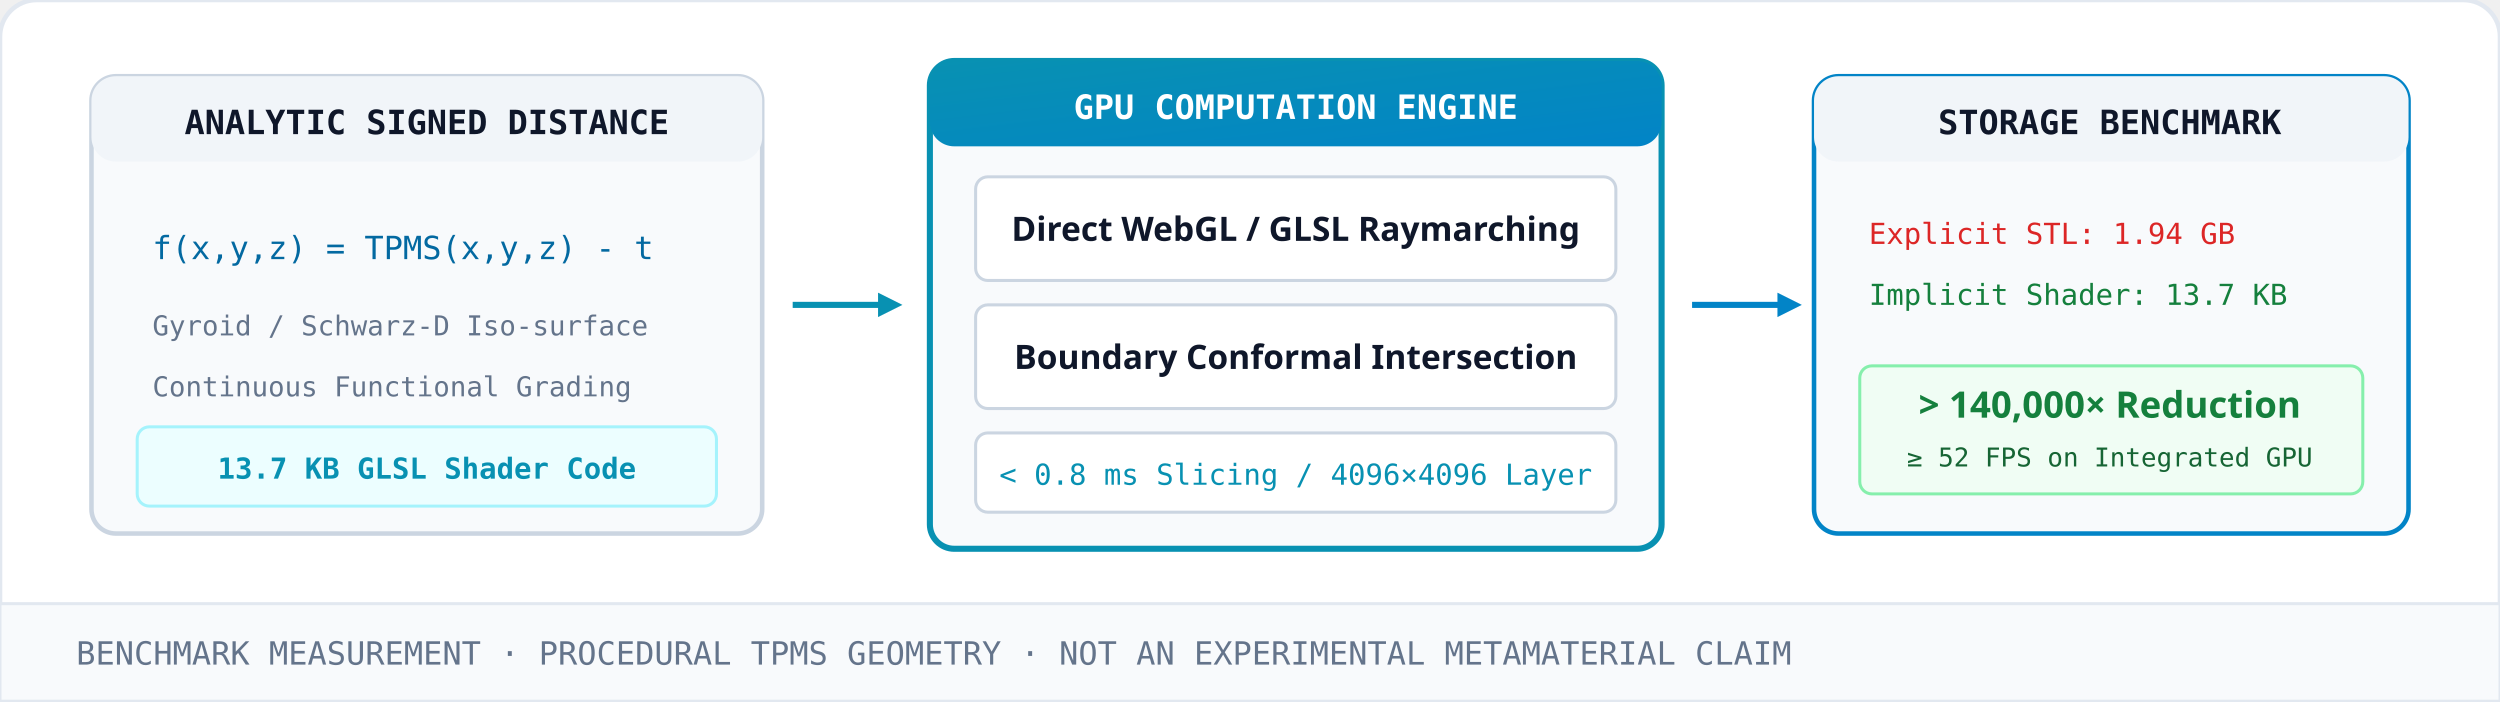
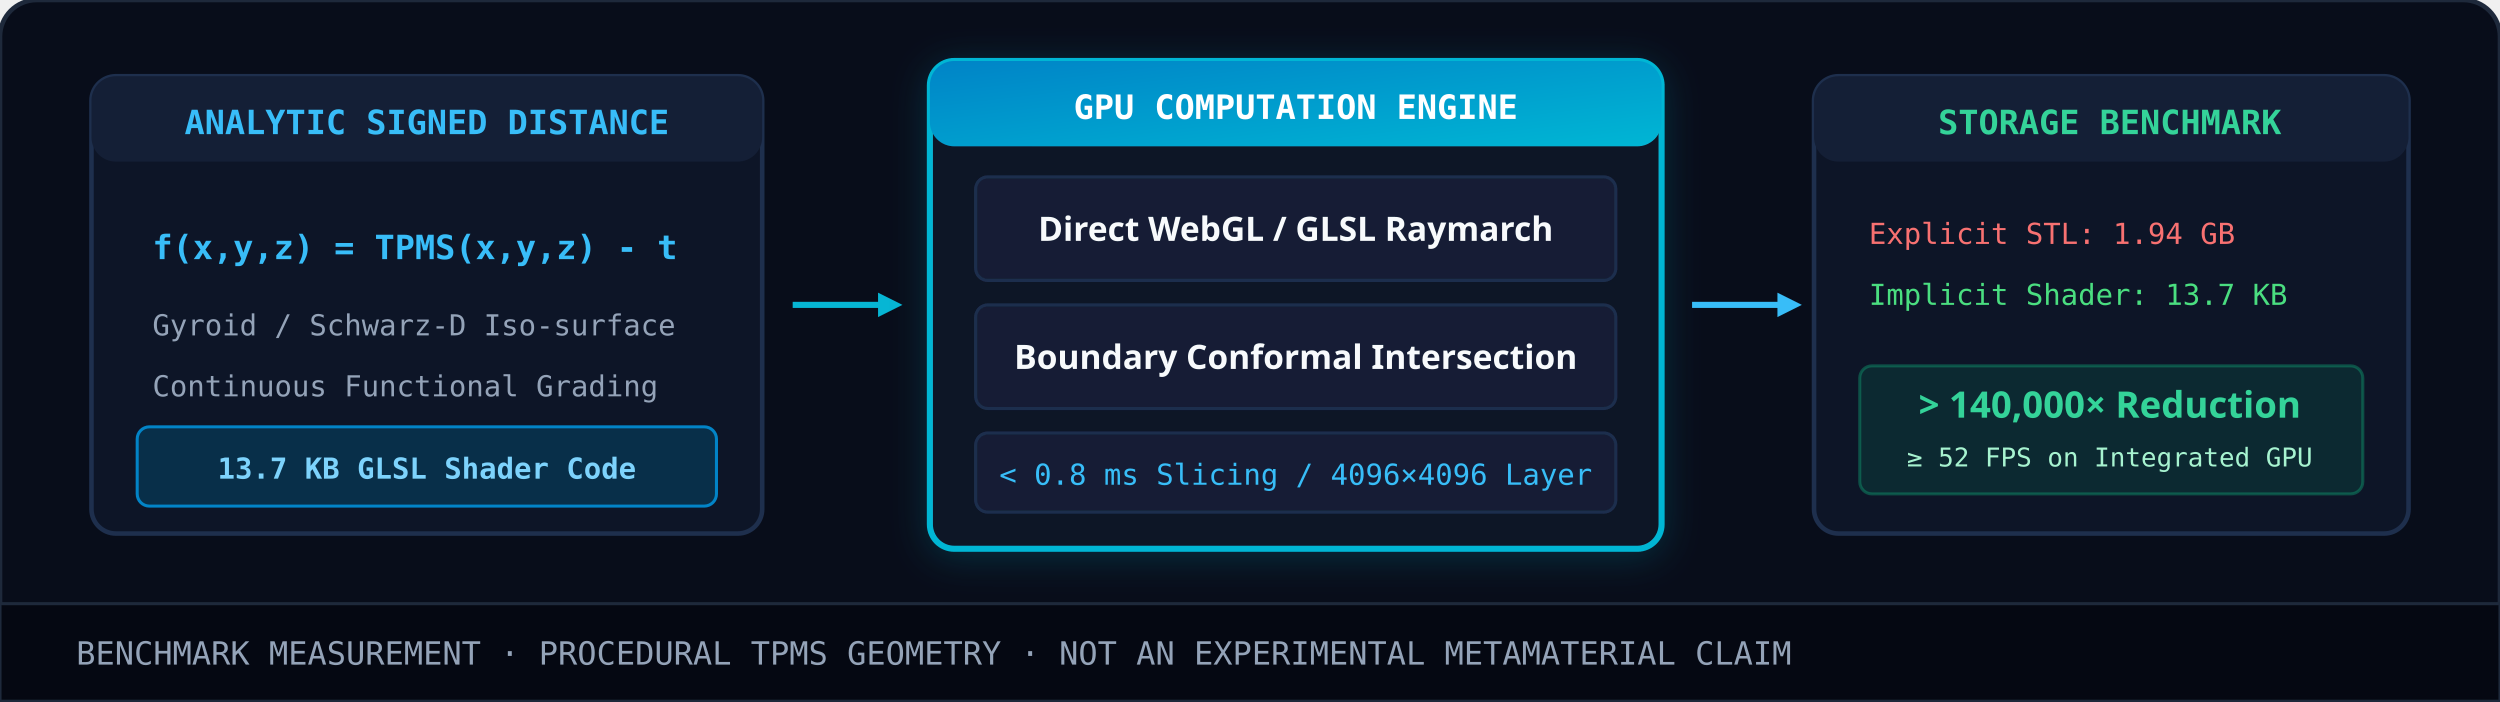
<svg xmlns="http://www.w3.org/2000/svg" viewBox="0 0 820 230" width="100%" height="100%" fill="none">
  <defs>
-     <linearGradient id="cyanOcean" x1="0%" y1="0%" x2="100%" y2="100%">
-       <stop offset="0%" stop-color="#0891b2" />
-       <stop offset="100%" stop-color="#0284c7" />
+     <linearGradient id="cyanSpace" x1="0%" y1="0%" x2="100%" y2="100%">
+       <stop offset="0%" stop-color="#0284c7" />
+       <stop offset="100%" stop-color="#06b6d4" />
    </linearGradient>
+     <filter id="cyanGlow" x="-10%" y="-10%" width="120%" height="120%">
+       <feDropShadow dx="0" dy="2" stdDeviation="6" flood-color="#06b6d4" flood-opacity="0.2" />
+     </filter>
  </defs>
-   <rect width="820" height="230" rx="12" fill="#ffffff" stroke="#e2e8f0" stroke-width="1.5" />
+   <rect width="820" height="230" rx="12" fill="#080d1a" stroke="#1e293b" stroke-width="1.5" />
  <g transform="translate(30, 25)">
-     <rect width="220" height="150" rx="8" fill="#f8fafc" stroke="#cbd5e1" stroke-width="1.5" />
-     <rect width="220" height="28" rx="8" fill="#f1f5f9" />
-     <text x="110" y="19" font-family="'DM Mono', monospace" font-size="11" font-weight="600" fill="#0f172a" text-anchor="middle">ANALYTIC SIGNED DISTANCE</text>
-     <text x="20" y="60" font-family="'DM Mono', monospace" font-size="10.5" fill="#0369a1">f(x,y,z) = TPMS(x,y,z) - t</text>
-     <text x="20" y="85" font-family="'DM Mono', monospace" font-size="9" fill="#64748b">Gyroid / Schwarz-D Iso-surface</text>
-     <text x="20" y="105" font-family="'DM Mono', monospace" font-size="9" fill="#64748b">Continuous Functional Grading</text>
-     <rect x="15" y="115" width="190" height="26" rx="4" fill="#ecfeff" stroke="#a5f3fc" />
-     <text x="110" y="132" font-family="'DM Mono', monospace" font-size="9.5" font-weight="600" fill="#0891b2" text-anchor="middle">13.7 KB GLSL Shader Code</text>
+     <rect width="220" height="150" rx="8" fill="#0d1527" stroke="#1e2f4d" stroke-width="1.5" />
+     <rect width="220" height="28" rx="8" fill="#141f36" />
+     <text x="110" y="19" font-family="'DM Mono', monospace" font-size="11" font-weight="600" fill="#38bdf8" text-anchor="middle">ANALYTIC SIGNED DISTANCE</text>
+     <text x="20" y="60" font-family="'DM Mono', monospace" font-size="11" font-weight="600" fill="#38bdf8">f(x,y,z) = TPMS(x,y,z) - t</text>
+     <text x="20" y="85" font-family="'DM Mono', monospace" font-size="9.5" fill="#94a3b8">Gyroid / Schwarz-D Iso-surface</text>
+     <text x="20" y="105" font-family="'DM Mono', monospace" font-size="9.5" fill="#94a3b8">Continuous Functional Grading</text>
+     <rect x="15" y="115" width="190" height="26" rx="4" fill="#082f49" stroke="#0284c7" />
+     <text x="110" y="132" font-family="'DM Mono', monospace" font-size="9.5" font-weight="600" fill="#7dd3fc" text-anchor="middle">13.7 KB GLSL Shader Code</text>
  </g>
-   <path d="M 260 100 L 290 100" stroke="#0891b2" stroke-width="2" />
-   <polygon points="288,96 296,100 288,104" fill="#0891b2" />
-   <g transform="translate(305, 20)">
-     <rect width="240" height="160" rx="8" fill="#f8fafc" stroke="#0891b2" stroke-width="2" />
-     <rect width="240" height="28" rx="8" fill="url(#cyanOcean)" />
+   <path d="M 260 100 L 290 100" stroke="#06b6d4" stroke-width="2" />
+   <polygon points="288,96 296,100 288,104" fill="#06b6d4" />
+   <g transform="translate(305, 20)" filter="url(#cyanGlow)">
+     <rect width="240" height="160" rx="8" fill="#0d1527" stroke="#06b6d4" stroke-width="2" />
+     <rect width="240" height="28" rx="8" fill="url(#cyanSpace)" />
    <text x="120" y="19" font-family="'DM Mono', monospace" font-size="11" font-weight="600" fill="#ffffff" text-anchor="middle">GPU COMPUTATION ENGINE</text>
-     <rect x="15" y="38" width="210" height="34" rx="4" fill="#ffffff" stroke="#cbd5e1" />
-     <text x="120" y="59" font-family="'Space Grotesk', sans-serif" font-size="11" font-weight="600" fill="#0f172a" text-anchor="middle">Direct WebGL / GLSL Raymarching</text>
-     <rect x="15" y="80" width="210" height="34" rx="4" fill="#ffffff" stroke="#cbd5e1" />
-     <text x="120" y="101" font-family="'Space Grotesk', sans-serif" font-size="11" font-weight="600" fill="#0f172a" text-anchor="middle">Boundary Conformal Intersection</text>
-     <rect x="15" y="122" width="210" height="26" rx="4" fill="#ffffff" stroke="#cbd5e1" />
-     <text x="120" y="139" font-family="'DM Mono', monospace" font-size="9.5" fill="#0891b2" text-anchor="middle">&lt; 0.8 ms Slicing / 4096×4096 Layer</text>
+     <rect x="15" y="38" width="210" height="34" rx="4" fill="#141f36" stroke="#1e2f4d" />
+     <text x="120" y="59" font-family="'Space Grotesk', sans-serif" font-size="11" font-weight="600" fill="#f8fafc" text-anchor="middle">Direct WebGL / GLSL Raymarch</text>
+     <rect x="15" y="80" width="210" height="34" rx="4" fill="#141f36" stroke="#1e2f4d" />
+     <text x="120" y="101" font-family="'Space Grotesk', sans-serif" font-size="11" font-weight="600" fill="#f8fafc" text-anchor="middle">Boundary Conformal Intersection</text>
+     <rect x="15" y="122" width="210" height="26" rx="4" fill="#141f36" stroke="#1e2f4d" />
+     <text x="120" y="139" font-family="'DM Mono', monospace" font-size="9.5" fill="#38bdf8" text-anchor="middle">&lt; 0.8 ms Slicing / 4096×4096 Layer</text>
  </g>
-   <path d="M 555 100 L 585 100" stroke="#0284c7" stroke-width="2" />
-   <polygon points="583,96 591,100 583,104" fill="#0284c7" />
+   <path d="M 555 100 L 585 100" stroke="#38bdf8" stroke-width="2" />
+   <polygon points="583,96 591,100 583,104" fill="#38bdf8" />
  <g transform="translate(595, 25)">
-     <rect width="195" height="150" rx="8" fill="#f8fafc" stroke="#0284c7" stroke-width="1.5" />
-     <rect width="195" height="28" rx="8" fill="#f1f5f9" />
-     <text x="97" y="19" font-family="'DM Mono', monospace" font-size="11" font-weight="600" fill="#0f172a" text-anchor="middle">STORAGE BENCHMARK</text>
-     <text x="18" y="55" font-family="'DM Mono', monospace" font-size="9.5" fill="#dc2626">Explicit STL: 1.94 GB</text>
-     <text x="18" y="75" font-family="'DM Mono', monospace" font-size="9.5" fill="#15803d">Implicit Shader: 13.7 KB</text>
-     <rect x="15" y="95" width="165" height="42" rx="4" fill="#f0fdf4" stroke="#86efac" />
-     <text x="97" y="112" font-family="'Space Grotesk', sans-serif" font-size="12" font-weight="700" fill="#15803d" text-anchor="middle">&gt; 140,000× Reduction</text>
-     <text x="97" y="128" font-family="'DM Mono', monospace" font-size="8.5" fill="#166534" text-anchor="middle">≥ 52 FPS on Integrated GPU</text>
+     <rect width="195" height="150" rx="8" fill="#0d1527" stroke="#1e2f4d" stroke-width="1.5" />
+     <rect width="195" height="28" rx="8" fill="#141f36" />
+     <text x="97" y="19" font-family="'DM Mono', monospace" font-size="11" font-weight="600" fill="#34d399" text-anchor="middle">STORAGE BENCHMARK</text>
+     <text x="18" y="55" font-family="'DM Mono', monospace" font-size="9.5" fill="#f87171">Explicit STL: 1.94 GB</text>
+     <text x="18" y="75" font-family="'DM Mono', monospace" font-size="9.5" fill="#4ade80">Implicit Shader: 13.7 KB</text>
+     <rect x="15" y="95" width="165" height="42" rx="4" fill="rgba(16, 185, 129, 0.12)" stroke="rgba(16, 185, 129, 0.35)" />
+     <text x="97" y="112" font-family="'Space Grotesk', sans-serif" font-size="12" font-weight="700" fill="#34d399" text-anchor="middle">&gt; 140,000× Reduction</text>
+     <text x="97" y="128" font-family="'DM Mono', monospace" font-size="8.5" fill="#a7f3d0" text-anchor="middle">≥ 52 FPS on Integrated GPU</text>
  </g>
-   <rect x="0" y="198" width="820" height="32" fill="#f8fafc" stroke="#e2e8f0" stroke-width="1" />
-   <text x="25" y="218" font-family="'DM Mono', monospace" font-size="10.5" fill="#64748b">BENCHMARK MEASUREMENT · PROCEDURAL TPMS GEOMETRY · NOT AN EXPERIMENTAL METAMATERIAL CLAIM</text>
+   <rect x="0" y="198" width="820" height="32" fill="#050812" stroke="#1e293b" stroke-width="1" />
+   <text x="25" y="218" font-family="'DM Mono', monospace" font-size="10.5" fill="#94a3b8">BENCHMARK MEASUREMENT · PROCEDURAL TPMS GEOMETRY · NOT AN EXPERIMENTAL METAMATERIAL CLAIM</text>
</svg>
